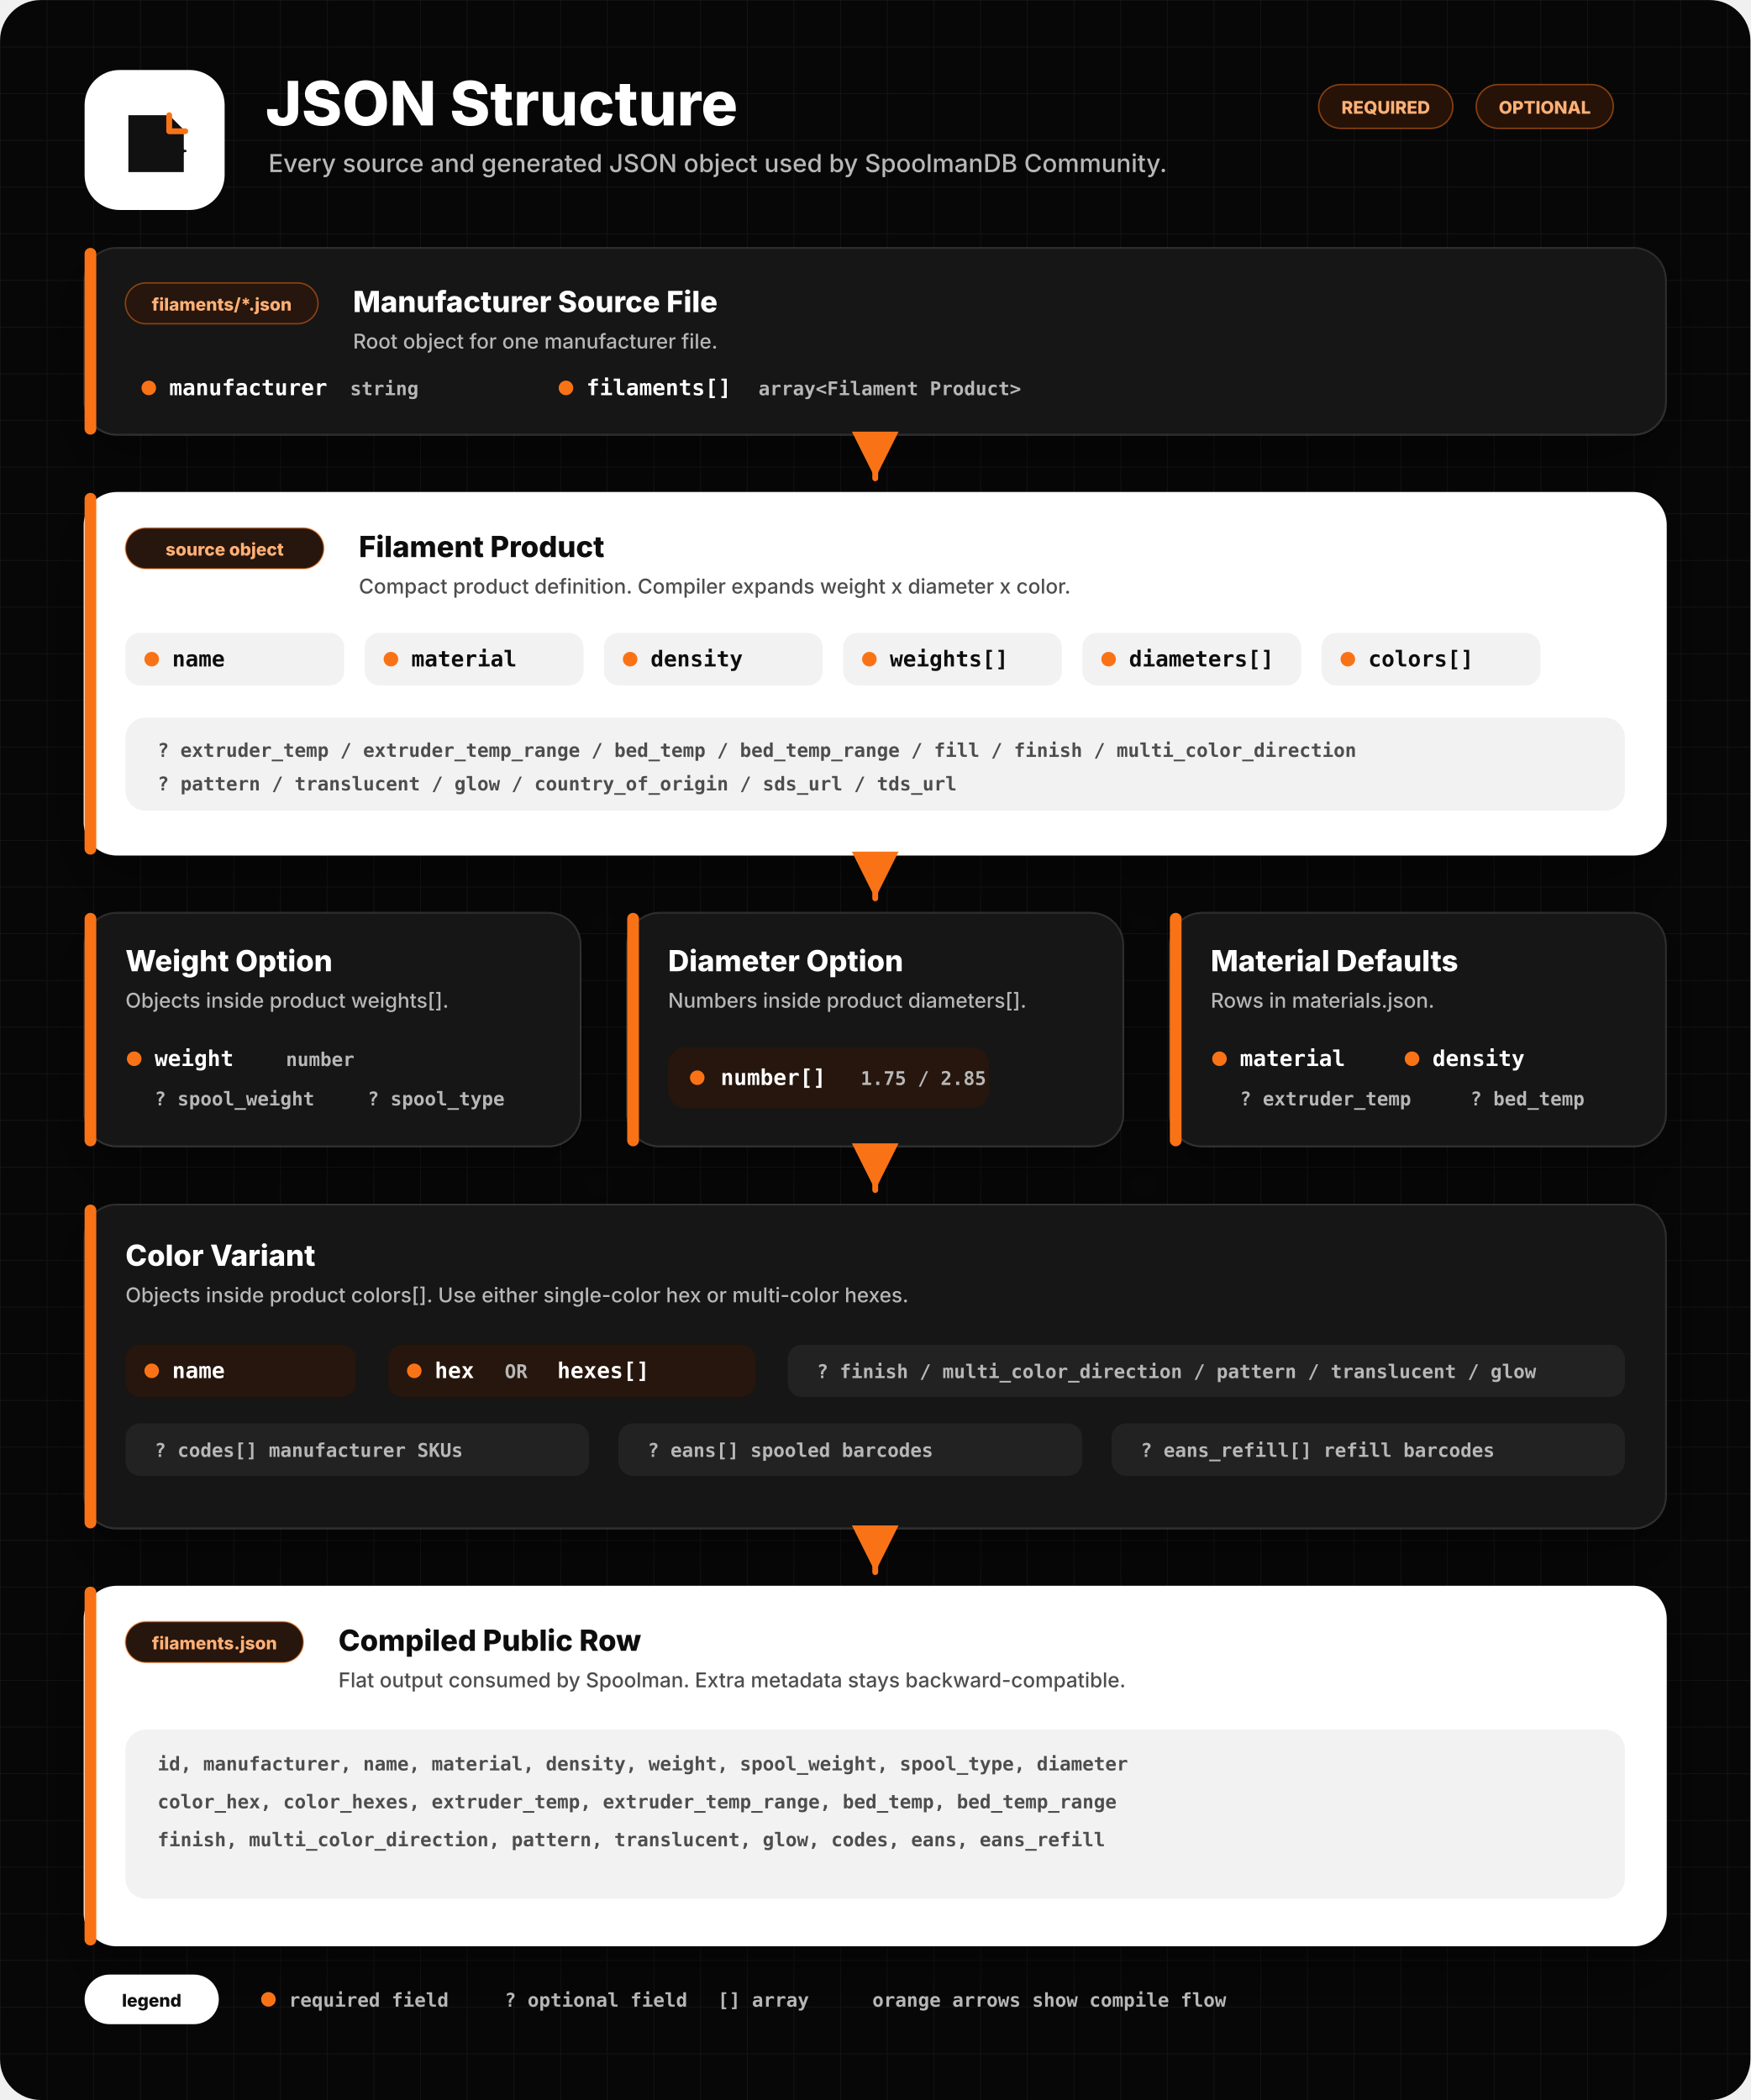
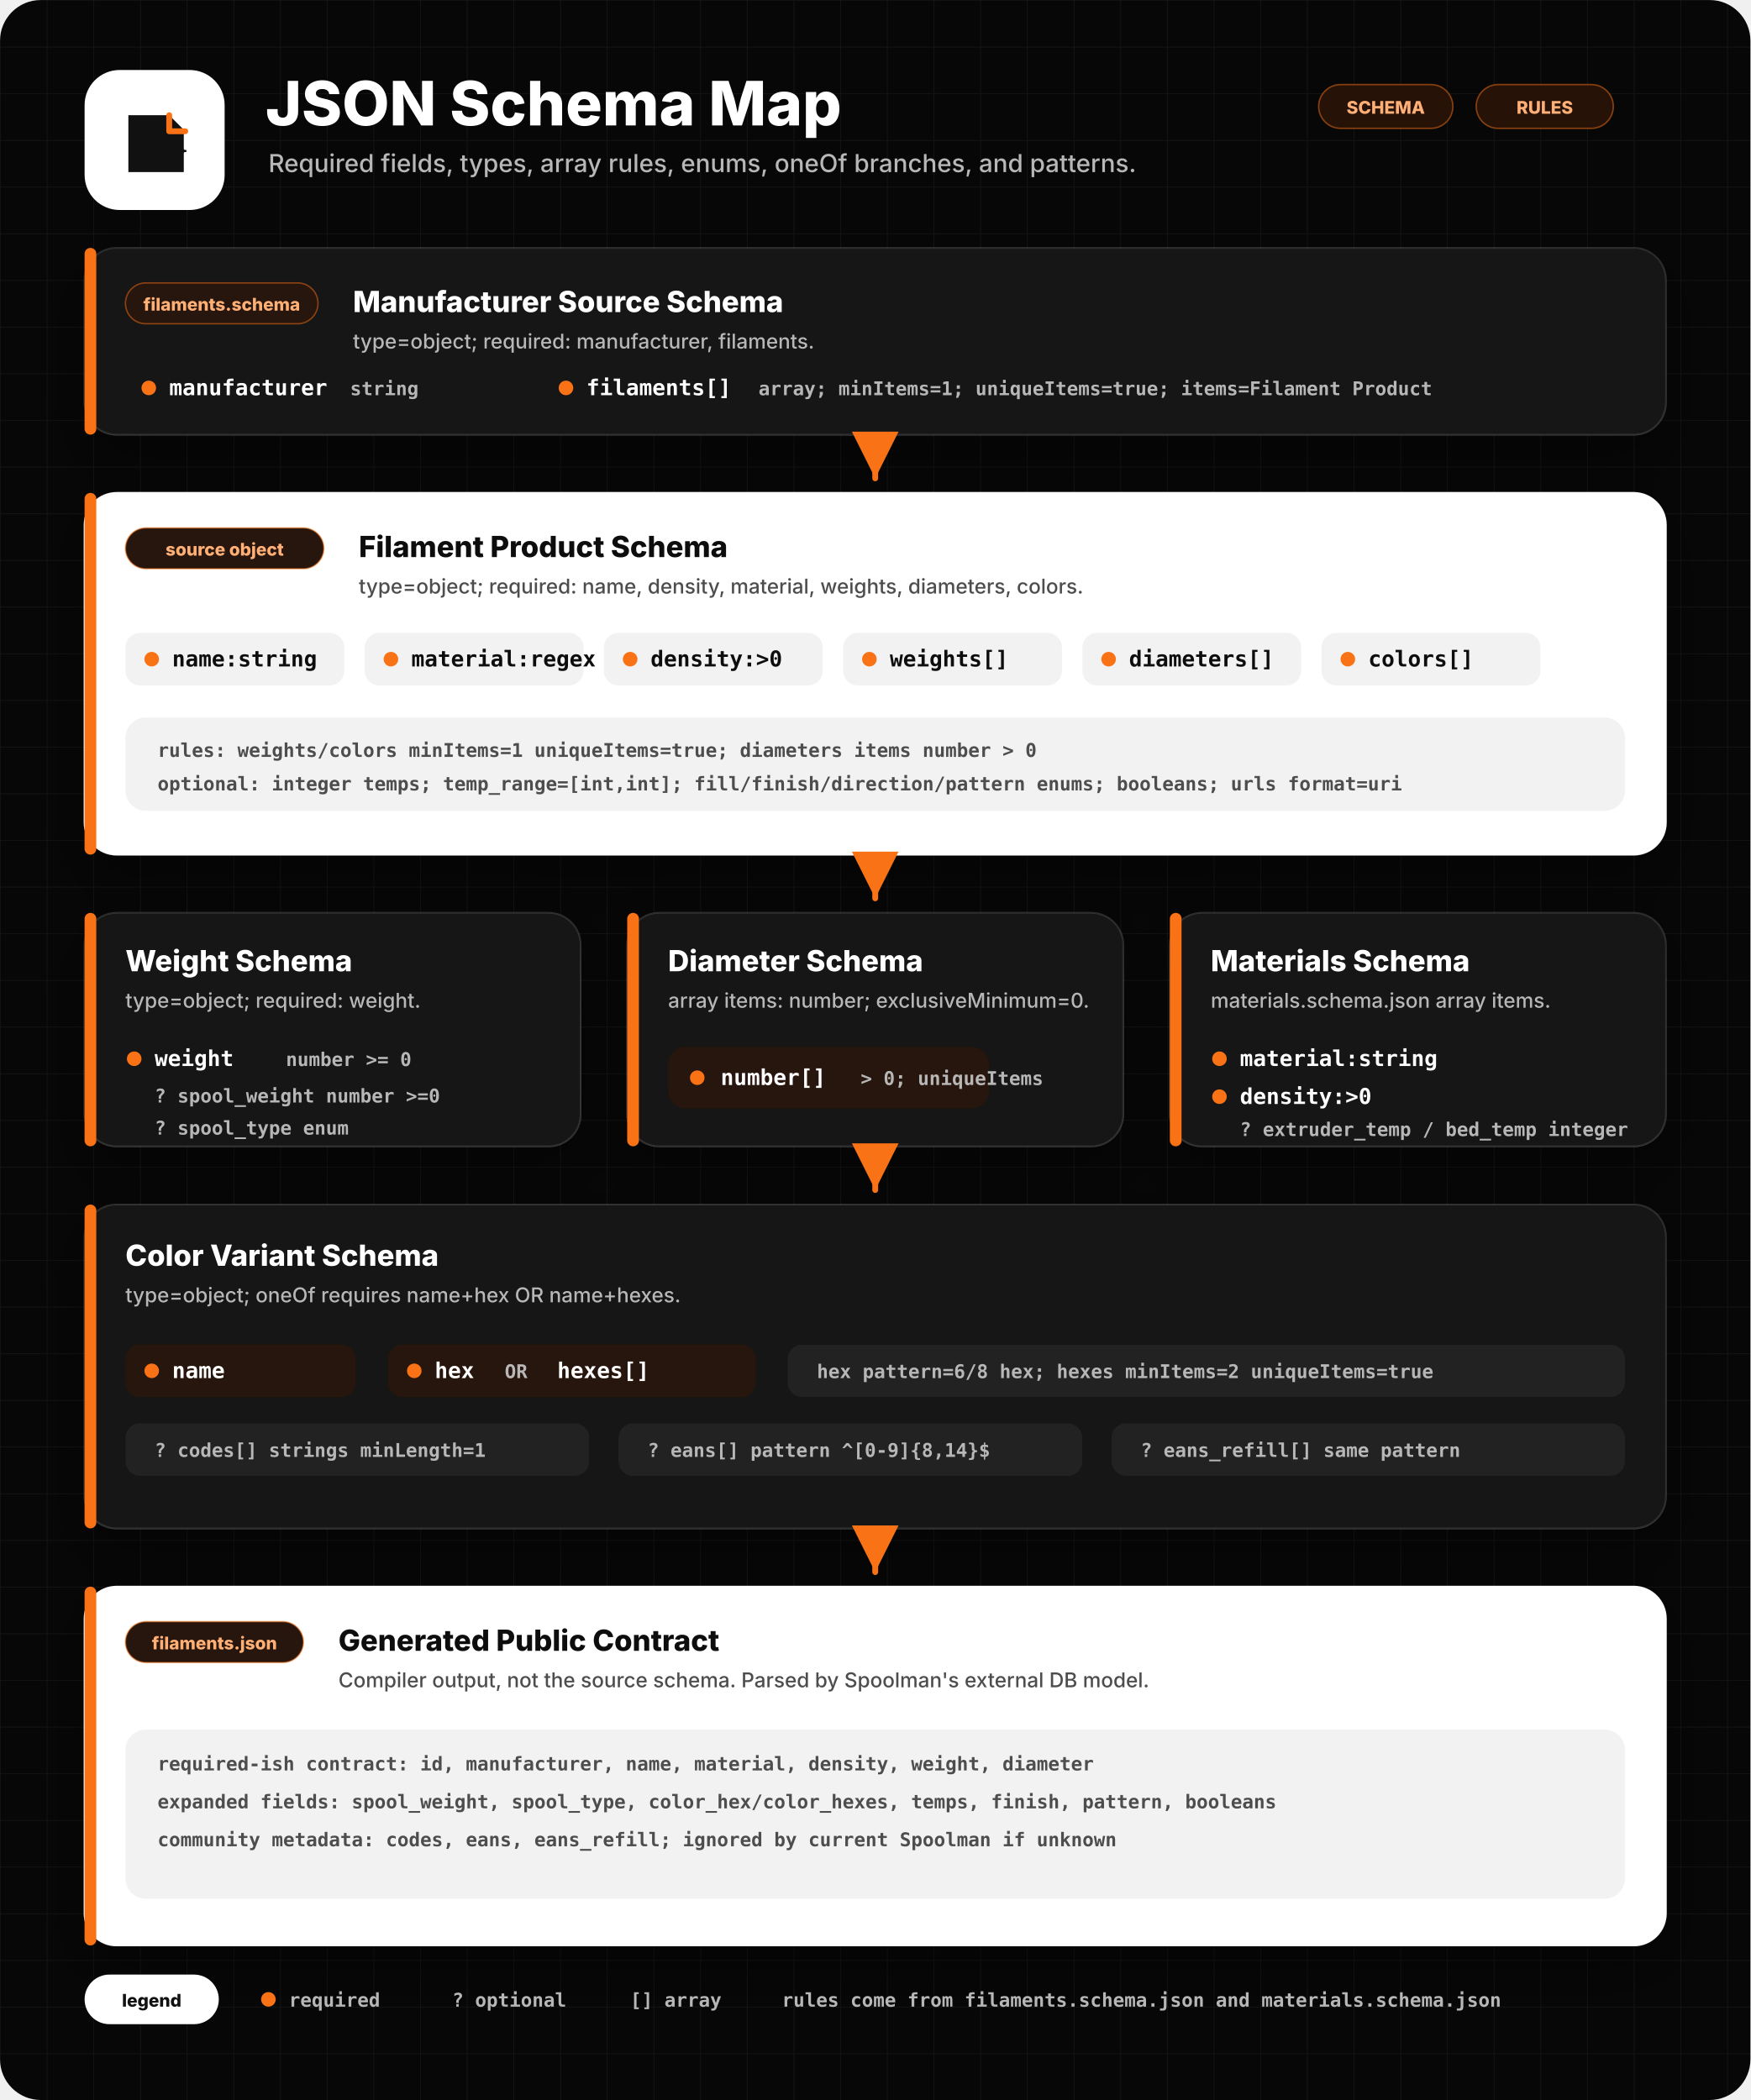
<svg xmlns="http://www.w3.org/2000/svg" width="1200" height="1440" viewBox="0 0 1200 1440" role="img" aria-labelledby="title desc">
  <defs>
    <filter id="softShadow" x="-20%" y="-20%" width="140%" height="140%">
      <feDropShadow dx="0" dy="16" stdDeviation="20" flood-color="#000000" flood-opacity="0.42" />
    </filter>
    <marker id="arrow" markerWidth="12" markerHeight="12" refX="10" refY="6" orient="auto">
      <path d="M2 2 L10 6 L2 10 Z" fill="#f97316" />
    </marker>
    <pattern id="grid" width="32" height="32" patternUnits="userSpaceOnUse">
      <path d="M32 0H0V32" fill="none" stroke="#ffffff" stroke-opacity="0.055" stroke-width="1" />
    </pattern>
    <style>
      .bg { fill: #070707; }
      .grid { fill: url(#grid); }
      .title { font: 800 42px "Segoe UI", Inter, Arial, sans-serif; fill: #ffffff; letter-spacing: 0; }
      .subtitle { font: 500 17px "Segoe UI", Inter, Arial, sans-serif; fill: #b7b7b7; letter-spacing: 0; }
      .card { fill: #141414; stroke: #ffffff; stroke-opacity: 0.12; stroke-width: 1.2; }
      .card-light { fill: #ffffff; stroke: #ffffff; stroke-width: 1.2; }
      .section { font: 800 20px "Segoe UI", Inter, Arial, sans-serif; fill: #ffffff; letter-spacing: 0; }
      .section-light { font: 800 20px "Segoe UI", Inter, Arial, sans-serif; fill: #111111; letter-spacing: 0; }
      .note { font: 500 14px "Segoe UI", Inter, Arial, sans-serif; fill: #b7b7b7; letter-spacing: 0; }
      .note-light { font: 500 14px "Segoe UI", Inter, Arial, sans-serif; fill: #4e4e4e; letter-spacing: 0; }
      .mono { font: 650 15px "Cascadia Mono", "SFMono-Regular", Consolas, monospace; fill: #ffffff; letter-spacing: 0; }
      .mono-small { font: 600 13px "Cascadia Mono", "SFMono-Regular", Consolas, monospace; fill: #b7b7b7; letter-spacing: 0; }
      .mono-light { font: 650 15px "Cascadia Mono", "SFMono-Regular", Consolas, monospace; fill: #111111; letter-spacing: 0; }
      .mono-small-light { font: 600 13px "Cascadia Mono", "SFMono-Regular", Consolas, monospace; fill: #4e4e4e; letter-spacing: 0; }
      .badge { fill: #261207; stroke: #f97316; stroke-opacity: 0.5; }
      .badge-light { fill: #ffffff; stroke: #ffffff; }
      .badge-text { font: 800 12px "Segoe UI", Inter, Arial, sans-serif; fill: #ffb076; letter-spacing: 0; }
      .badge-text-light { font: 800 12px "Segoe UI", Inter, Arial, sans-serif; fill: #111111; letter-spacing: 0; }
      .row { fill: #222222; }
      .row-orange { fill: #261207; }
      .dot { fill: #f97316; }
      .arrow-line { stroke: #f97316; stroke-width: 4; stroke-linecap: round; marker-end: url(#arrow); }
    </style>
  </defs>
  <rect class="bg" width="1200" height="1440" rx="28" />
  <rect class="grid" width="1200" height="1440" rx="28" />
  <g transform="translate(58 48)">
    <rect x="0" y="0" width="96" height="96" rx="24" fill="#ffffff" />
    <path d="M30 31H58L68 41V70H30Z" fill="#111111" />
    <path d="M58 31V42H69" fill="none" stroke="#f97316" stroke-width="4" stroke-linecap="round" stroke-linejoin="round" />
    <text x="44" y="60" class="mono-light">{ }</text>
-     <text x="124" y="38" class="title">JSON Structure</text>
-     <text x="126" y="70" class="subtitle">Every source and generated JSON object used by SpoolmanDB Community.</text>
+     <text x="124" y="38" class="title">JSON Schema Map</text>
+     <text x="126" y="70" class="subtitle">Required fields, types, array rules, enums, oneOf branches, and patterns.</text>
  </g>
  <g transform="translate(904 58)">
    <rect class="badge" x="0" y="0" width="92" height="30" rx="15" />
-     <text class="badge-text" x="46" y="20" text-anchor="middle">REQUIRED</text>
+     <text class="badge-text" x="46" y="20" text-anchor="middle">SCHEMA</text>
    <rect class="badge" x="108" y="0" width="94" height="30" rx="15" />
-     <text class="badge-text" x="155" y="20" text-anchor="middle">OPTIONAL</text>
+     <text class="badge-text" x="155" y="20" text-anchor="middle">RULES</text>
  </g>
  <g filter="url(#softShadow)">
    <g transform="translate(58 170)">
      <rect class="card" width="1084" height="128" rx="22" />
      <rect x="0" y="0" width="8" height="128" rx="4" fill="#f97316" />
      <rect class="badge" x="28" y="24" width="132" height="28" rx="14" />
-       <text x="94" y="43" class="badge-text" text-anchor="middle">filaments/*.json</text>
-       <text x="184" y="44" class="section">Manufacturer Source File</text>
-       <text x="184" y="69" class="note">Root object for one manufacturer file.</text>
+       <text x="94" y="43" class="badge-text" text-anchor="middle">filaments.schema</text>
+       <text x="184" y="44" class="section">Manufacturer Source Schema</text>
+       <text x="184" y="69" class="note">type=object; required: manufacturer, filaments.</text>
      <circle class="dot" cx="44" cy="96" r="5" />
      <text x="58" y="101" class="mono">manufacturer</text>
      <text x="182" y="101" class="mono-small">string</text>
      <circle class="dot" cx="330" cy="96" r="5" />
      <text x="344" y="101" class="mono">filaments[]</text>
-       <text x="462" y="101" class="mono-small">array&lt;Filament Product&gt;</text>
+       <text x="462" y="101" class="mono-small">array; minItems=1; uniqueItems=true; items=Filament Product</text>
    </g>
    <g transform="translate(58 338)">
      <rect class="card-light" width="1084" height="248" rx="22" />
      <rect x="0" y="0" width="8" height="248" rx="4" fill="#f97316" />
      <rect class="badge" x="28" y="24" width="136" height="28" rx="14" />
      <text x="96" y="43" class="badge-text" text-anchor="middle">source object</text>
-       <text x="188" y="44" class="section-light">Filament Product</text>
-       <text x="188" y="69" class="note-light">Compact product definition. Compiler expands weight x diameter x color.</text>
+       <text x="188" y="44" class="section-light">Filament Product Schema</text>
+       <text x="188" y="69" class="note-light">type=object; required: name, density, material, weights, diameters, colors.</text>
      <g transform="translate(28 96)">
        <rect x="0" y="0" width="150" height="36" rx="10" fill="#f2f2f2" />
        <circle class="dot" cx="18" cy="18" r="5" />
-         <text x="32" y="23" class="mono-light">name</text>
+         <text x="32" y="23" class="mono-light">name:string</text>
        <rect x="164" y="0" width="150" height="36" rx="10" fill="#f2f2f2" />
        <circle class="dot" cx="182" cy="18" r="5" />
-         <text x="196" y="23" class="mono-light">material</text>
+         <text x="196" y="23" class="mono-light">material:regex</text>
        <rect x="328" y="0" width="150" height="36" rx="10" fill="#f2f2f2" />
        <circle class="dot" cx="346" cy="18" r="5" />
-         <text x="360" y="23" class="mono-light">density</text>
+         <text x="360" y="23" class="mono-light">density:&gt;0</text>
        <rect x="492" y="0" width="150" height="36" rx="10" fill="#f2f2f2" />
        <circle class="dot" cx="510" cy="18" r="5" />
        <text x="524" y="23" class="mono-light">weights[]</text>
        <rect x="656" y="0" width="150" height="36" rx="10" fill="#f2f2f2" />
        <circle class="dot" cx="674" cy="18" r="5" />
        <text x="688" y="23" class="mono-light">diameters[]</text>
        <rect x="820" y="0" width="150" height="36" rx="10" fill="#f2f2f2" />
        <circle class="dot" cx="838" cy="18" r="5" />
        <text x="852" y="23" class="mono-light">colors[]</text>
      </g>
      <g transform="translate(28 154)">
        <rect x="0" y="0" width="1028" height="64" rx="14" fill="#f2f2f2" />
-         <text x="22" y="27" class="mono-small-light">? extruder_temp / extruder_temp_range / bed_temp / bed_temp_range / fill / finish / multi_color_direction</text>
-         <text x="22" y="50" class="mono-small-light">? pattern / translucent / glow / country_of_origin / sds_url / tds_url</text>
+         <text x="22" y="27" class="mono-small-light">rules: weights/colors minItems=1 uniqueItems=true; diameters items number &gt; 0</text>
+         <text x="22" y="50" class="mono-small-light">optional: integer temps; temp_range=[int,int]; fill/finish/direction/pattern enums; booleans; urls format=uri</text>
      </g>
    </g>
    <g transform="translate(58 626)">
      <rect class="card" width="340" height="160" rx="22" />
      <rect x="0" y="0" width="8" height="160" rx="4" fill="#f97316" />
-       <text x="28" y="40" class="section">Weight Option</text>
-       <text x="28" y="65" class="note">Objects inside product weights[].</text>
+       <text x="28" y="40" class="section">Weight Schema</text>
+       <text x="28" y="65" class="note">type=object; required: weight.</text>
      <circle class="dot" cx="34" cy="100" r="5" />
      <text x="48" y="105" class="mono">weight</text>
-       <text x="138" y="105" class="mono-small">number</text>
-       <text x="48" y="132" class="mono-small">? spool_weight</text>
-       <text x="194" y="132" class="mono-small">? spool_type</text>
+       <text x="138" y="105" class="mono-small">number &gt;= 0</text>
+       <text x="48" y="130" class="mono-small">? spool_weight number &gt;=0</text>
+       <text x="48" y="152" class="mono-small">? spool_type enum</text>
    </g>
    <g transform="translate(430 626)">
      <rect class="card" width="340" height="160" rx="22" />
      <rect x="0" y="0" width="8" height="160" rx="4" fill="#f97316" />
-       <text x="28" y="40" class="section">Diameter Option</text>
-       <text x="28" y="65" class="note">Numbers inside product diameters[].</text>
+       <text x="28" y="40" class="section">Diameter Schema</text>
+       <text x="28" y="65" class="note">array items: number; exclusiveMinimum=0.</text>
      <rect x="28" y="92" width="220" height="42" rx="12" class="row-orange" />
      <circle class="dot" cx="48" cy="113" r="5" />
      <text x="64" y="118" class="mono">number[]</text>
-       <text x="160" y="118" class="mono-small">1.75 / 2.85</text>
+       <text x="160" y="118" class="mono-small">&gt; 0; uniqueItems</text>
    </g>
    <g transform="translate(802 626)">
      <rect class="card" width="340" height="160" rx="22" />
      <rect x="0" y="0" width="8" height="160" rx="4" fill="#f97316" />
-       <text x="28" y="40" class="section">Material Defaults</text>
-       <text x="28" y="65" class="note">Rows in materials.json.</text>
+       <text x="28" y="40" class="section">Materials Schema</text>
+       <text x="28" y="65" class="note">materials.schema.json array items.</text>
      <circle class="dot" cx="34" cy="100" r="5" />
-       <text x="48" y="105" class="mono">material</text>
-       <circle class="dot" cx="166" cy="100" r="5" />
-       <text x="180" y="105" class="mono">density</text>
-       <text x="48" y="132" class="mono-small">? extruder_temp</text>
-       <text x="206" y="132" class="mono-small">? bed_temp</text>
+       <text x="48" y="105" class="mono">material:string</text>
+       <circle class="dot" cx="34" cy="126" r="5" />
+       <text x="48" y="131" class="mono">density:&gt;0</text>
+       <text x="48" y="153" class="mono-small">? extruder_temp / bed_temp integer</text>
    </g>
    <g transform="translate(58 826)">
      <rect class="card" width="1084" height="222" rx="22" />
      <rect x="0" y="0" width="8" height="222" rx="4" fill="#f97316" />
-       <text x="28" y="42" class="section">Color Variant</text>
-       <text x="28" y="67" class="note">Objects inside product colors[]. Use either single-color hex or multi-color hexes.</text>
+       <text x="28" y="42" class="section">Color Variant Schema</text>
+       <text x="28" y="67" class="note">type=object; oneOf requires name+hex OR name+hexes.</text>
      <g transform="translate(28 96)">
        <rect x="0" y="0" width="158" height="36" rx="10" class="row-orange" />
        <circle class="dot" cx="18" cy="18" r="5" />
        <text x="32" y="23" class="mono">name</text>
        <rect x="180" y="0" width="252" height="36" rx="10" class="row-orange" />
        <circle class="dot" cx="198" cy="18" r="5" />
        <text x="212" y="23" class="mono">hex</text>
        <text x="260" y="23" class="mono-small">OR</text>
        <text x="296" y="23" class="mono">hexes[]</text>
        <rect x="454" y="0" width="574" height="36" rx="10" class="row" />
-         <text x="474" y="23" class="mono-small">? finish / multi_color_direction / pattern / translucent / glow</text>
+         <text x="474" y="23" class="mono-small">hex pattern=6/8 hex; hexes minItems=2 uniqueItems=true</text>
      </g>
      <g transform="translate(28 150)">
        <rect x="0" y="0" width="318" height="36" rx="10" class="row" />
-         <text x="20" y="23" class="mono-small">? codes[] manufacturer SKUs</text>
+         <text x="20" y="23" class="mono-small">? codes[] strings minLength=1</text>
        <rect x="338" y="0" width="318" height="36" rx="10" class="row" />
-         <text x="358" y="23" class="mono-small">? eans[] spooled barcodes</text>
+         <text x="358" y="23" class="mono-small">? eans[] pattern ^[0-9]{8,14}$</text>
        <rect x="676" y="0" width="352" height="36" rx="10" class="row" />
-         <text x="696" y="23" class="mono-small">? eans_refill[] refill barcodes</text>
+         <text x="696" y="23" class="mono-small">? eans_refill[] same pattern</text>
      </g>
    </g>
    <g transform="translate(58 1088)">
      <rect class="card-light" width="1084" height="246" rx="22" />
      <rect x="0" y="0" width="8" height="246" rx="4" fill="#f97316" />
      <rect class="badge" x="28" y="24" width="122" height="28" rx="14" />
      <text x="89" y="43" class="badge-text" text-anchor="middle">filaments.json</text>
-       <text x="174" y="44" class="section-light">Compiled Public Row</text>
-       <text x="174" y="69" class="note-light">Flat output consumed by Spoolman. Extra metadata stays backward-compatible.</text>
+       <text x="174" y="44" class="section-light">Generated Public Contract</text>
+       <text x="174" y="69" class="note-light">Compiler output, not the source schema. Parsed by Spoolman's external DB model.</text>
      <g transform="translate(28 98)">
        <rect x="0" y="0" width="1028" height="116" rx="14" fill="#f2f2f2" />
-         <text x="22" y="28" class="mono-small-light">id, manufacturer, name, material, density, weight, spool_weight, spool_type, diameter</text>
-         <text x="22" y="54" class="mono-small-light">color_hex, color_hexes, extruder_temp, extruder_temp_range, bed_temp, bed_temp_range</text>
-         <text x="22" y="80" class="mono-small-light">finish, multi_color_direction, pattern, translucent, glow, codes, eans, eans_refill</text>
+         <text x="22" y="28" class="mono-small-light">required-ish contract: id, manufacturer, name, material, density, weight, diameter</text>
+         <text x="22" y="54" class="mono-small-light">expanded fields: spool_weight, spool_type, color_hex/color_hexes, temps, finish, pattern, booleans</text>
+         <text x="22" y="80" class="mono-small-light">community metadata: codes, eans, eans_refill; ignored by current Spoolman if unknown</text>
      </g>
    </g>
  </g>
  <path class="arrow-line" d="M600 306V328" />
  <path class="arrow-line" d="M600 594V616" />
  <path class="arrow-line" d="M600 794V816" />
  <path class="arrow-line" d="M600 1056V1078" />
  <g transform="translate(58 1378)">
    <rect x="0" y="-24" width="92" height="34" rx="17" fill="#ffffff" />
    <text x="46" y="-2" class="badge-text-light" text-anchor="middle">legend</text>
    <circle class="dot" cx="126" cy="-7" r="5" />
-     <text x="140" y="-2" class="mono-small">required field</text>
-     <text x="288" y="-2" class="mono-small">? optional field</text>
-     <text x="434" y="-2" class="mono-small">[] array</text>
-     <text x="540" y="-2" class="mono-small">orange arrows show compile flow</text>
+     <text x="140" y="-2" class="mono-small">required</text>
+     <text x="252" y="-2" class="mono-small">? optional</text>
+     <text x="374" y="-2" class="mono-small">[] array</text>
+     <text x="478" y="-2" class="mono-small">rules come from filaments.schema.json and materials.schema.json</text>
  </g>
</svg>
